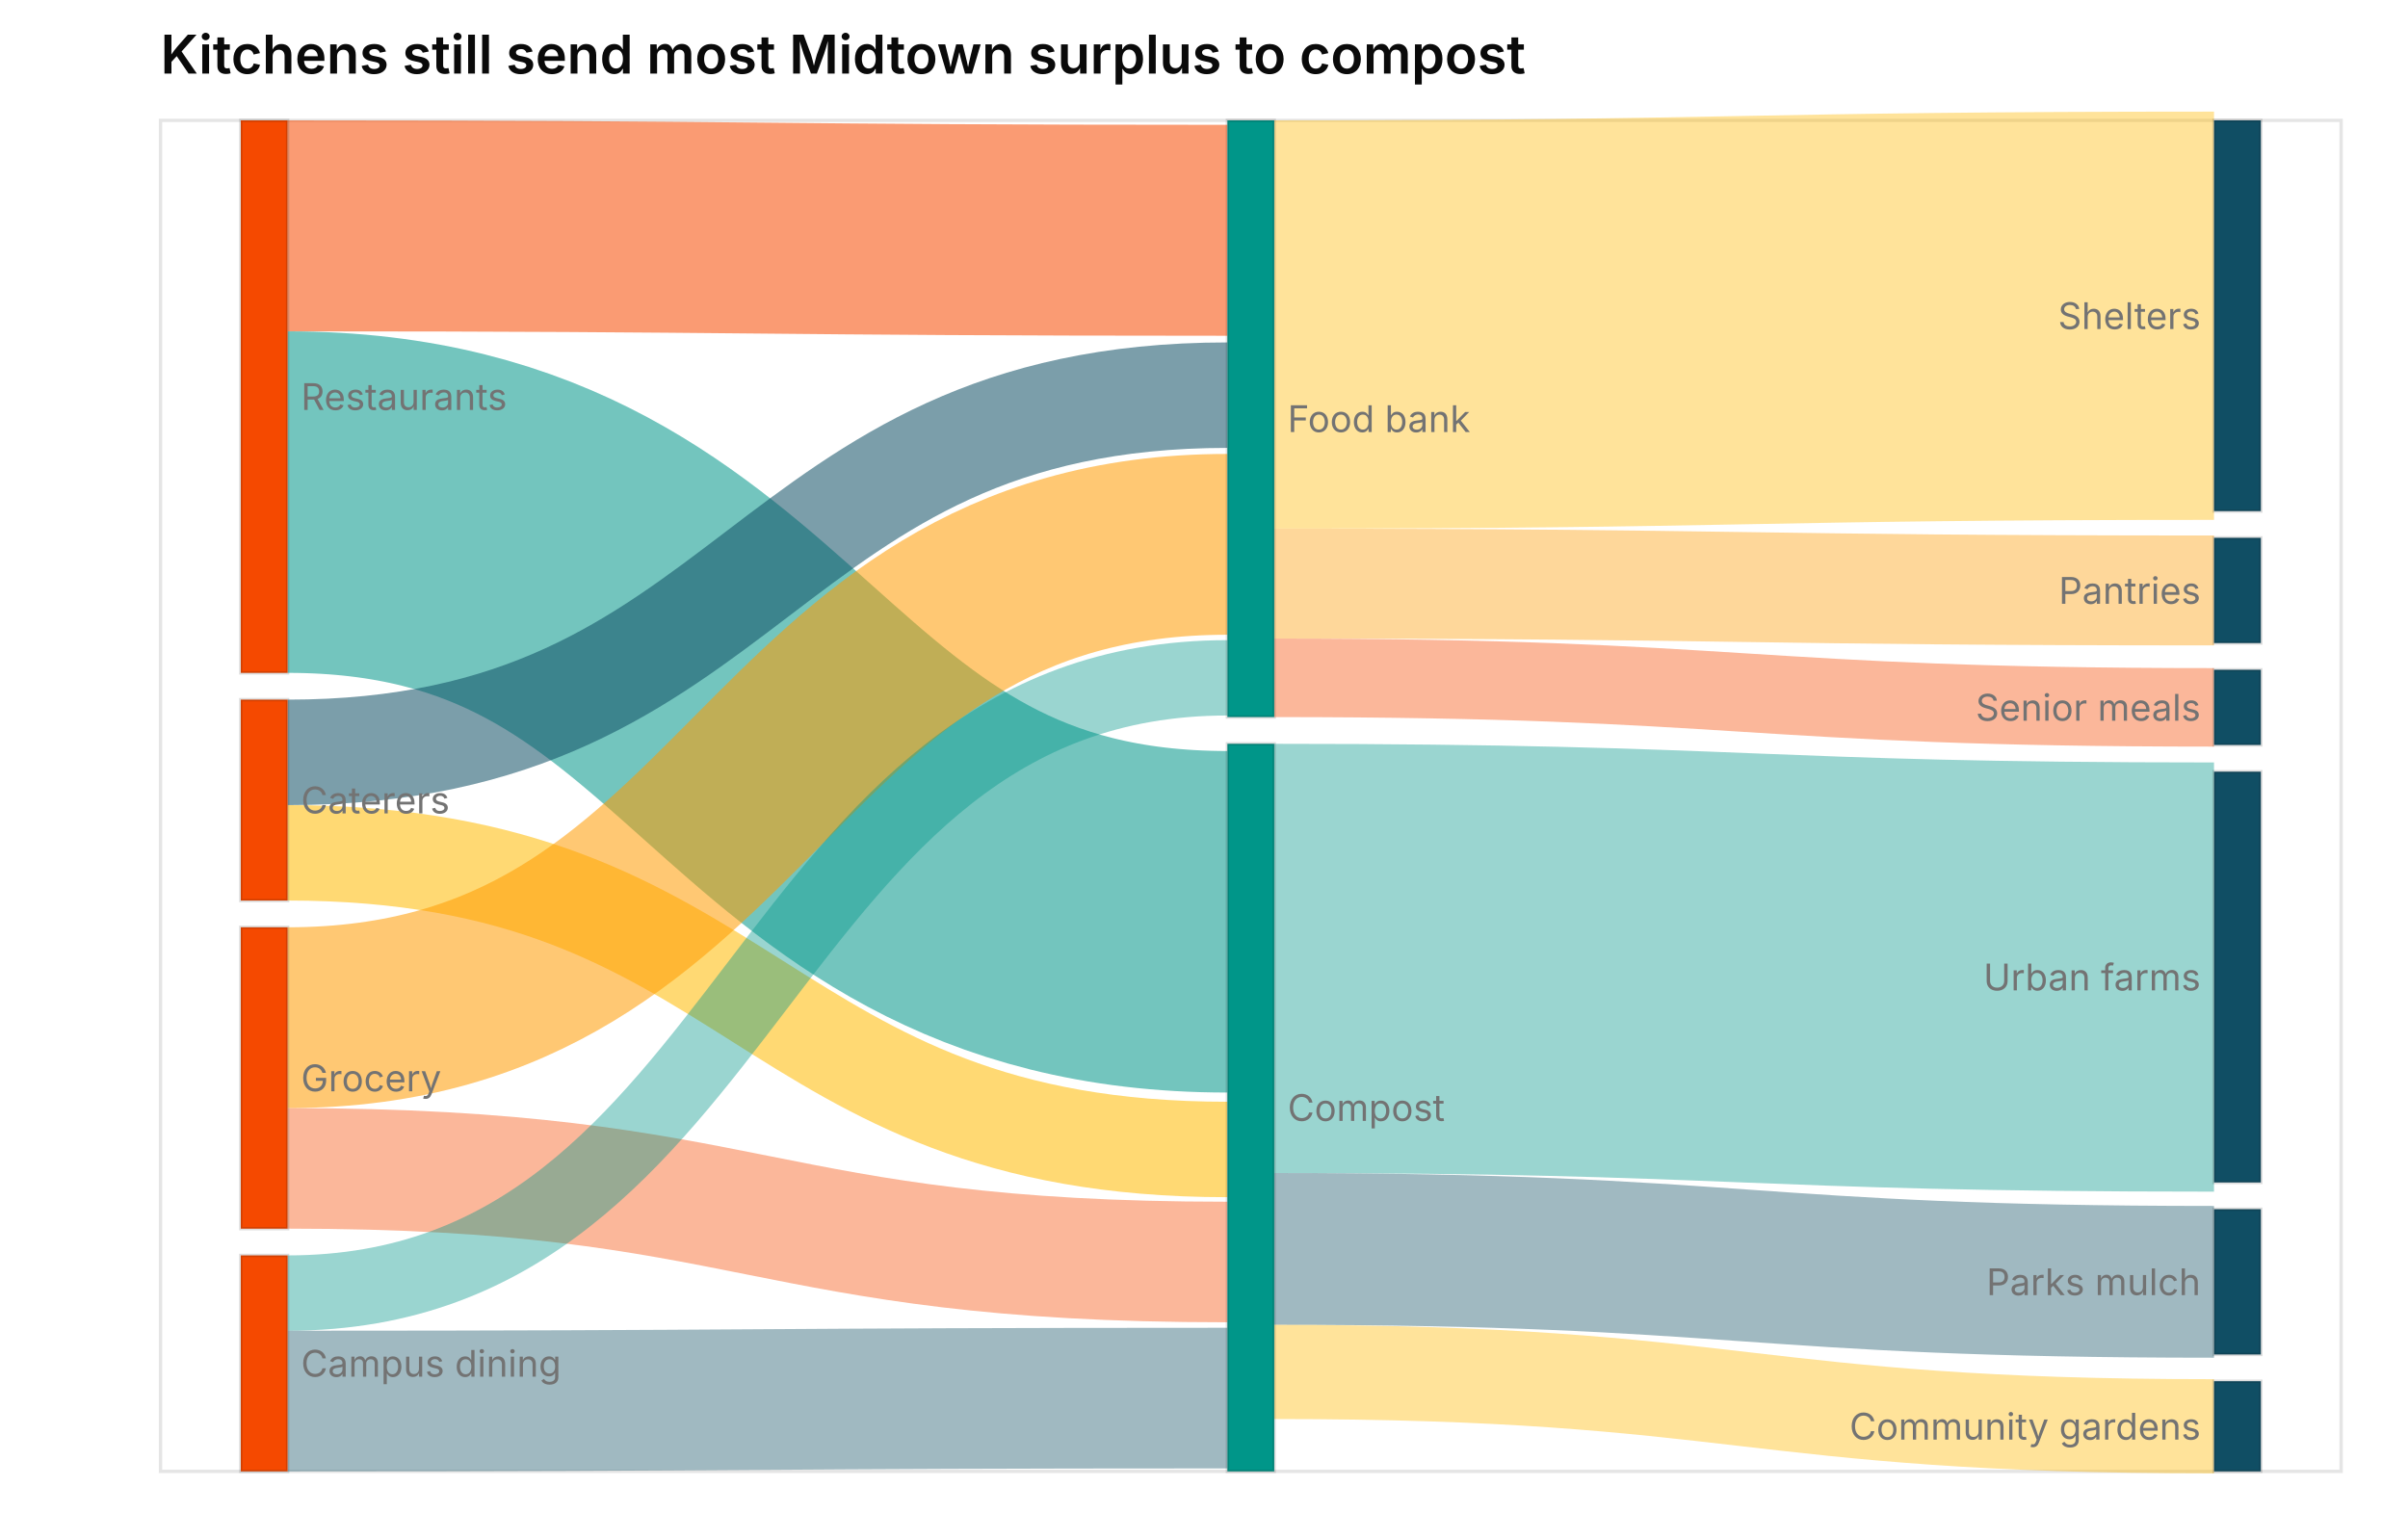
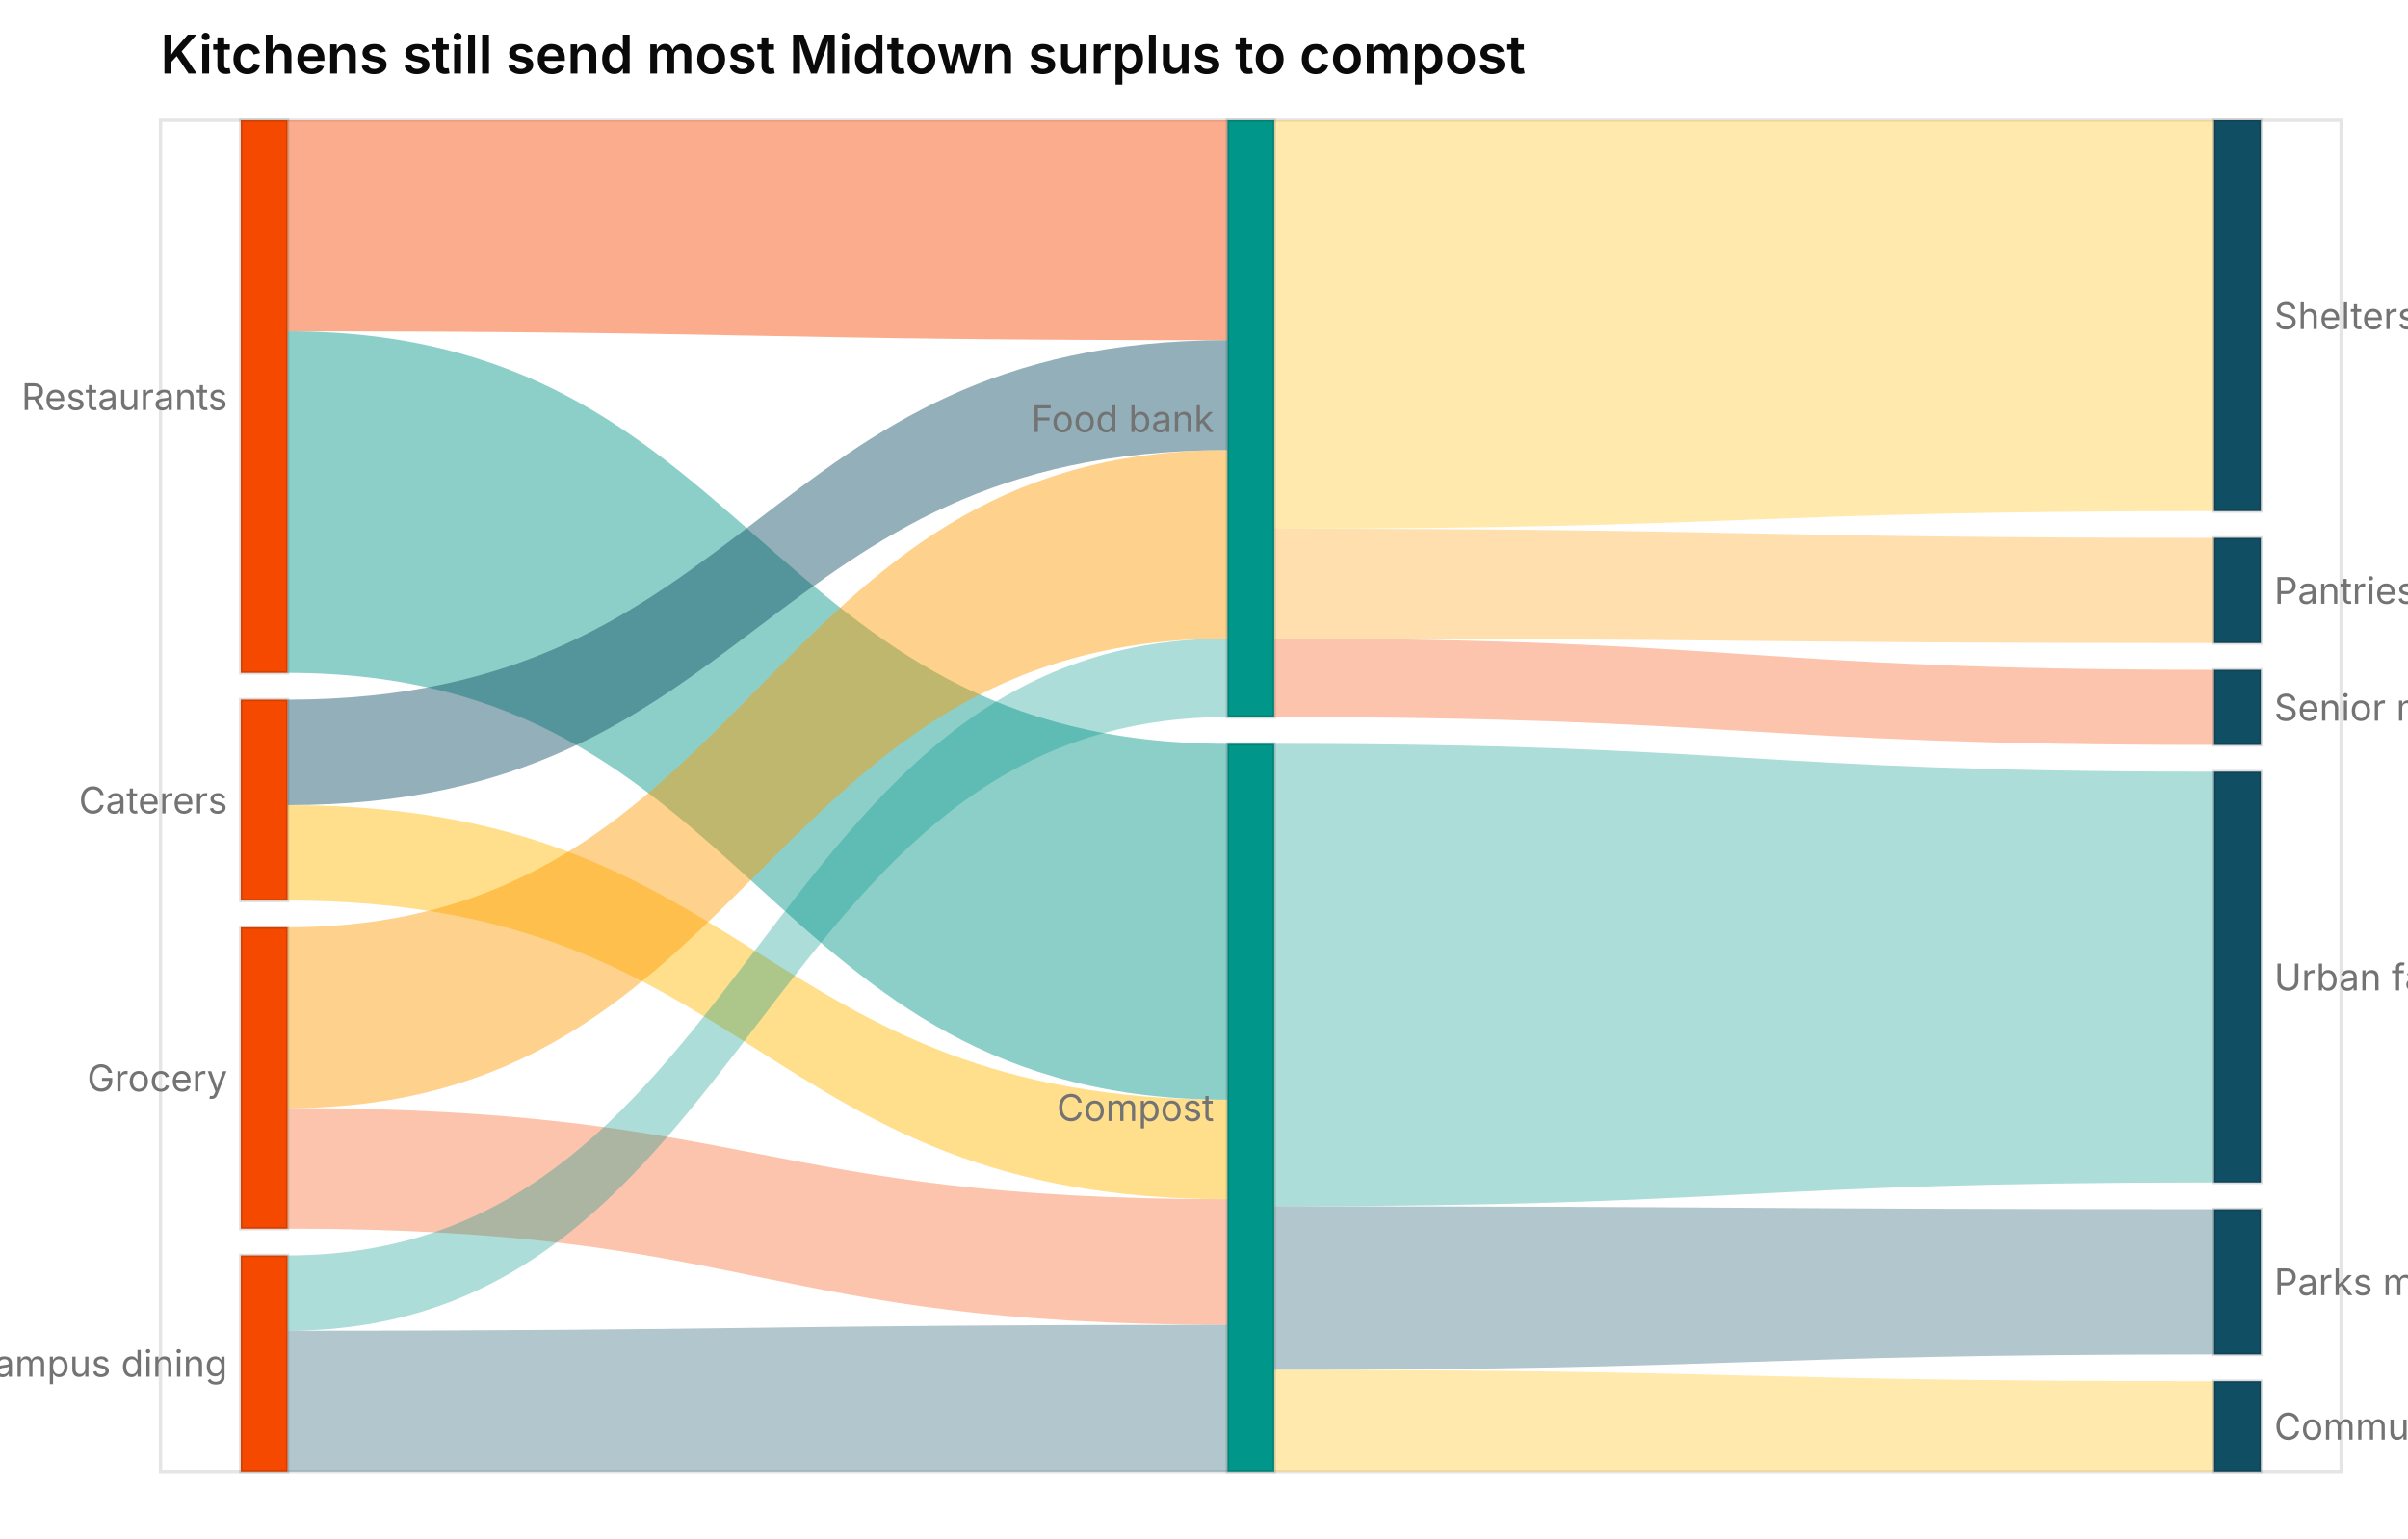
<svg xmlns="http://www.w3.org/2000/svg" width="720" height="460" viewBox="0 0 720 460" role="img" aria-label="sankey chart: Kitchens still send most Midtown surplus to compost, 14 rows, series to" aria-labelledby="mv-75dec1650bdfdd07-title" aria-describedby="mv-75dec1650bdfdd07-desc" data-markvis="2" data-chart-type="sankey" data-id="mv-75dec1650bdfdd07" font-family="Inter, ui-sans-serif, system-ui, -apple-system, &quot;Segoe UI&quot;, sans-serif" font-size="12">
  <text x="48" y="22" text-anchor="start" font-size="16" font-weight="600" fill="#0A0A0A">Kitchens still send most Midtown surplus to compost</text>
  <rect x="48" y="36" width="652" height="404" fill="none" stroke="#e5e5e5" stroke-width="1" data-plot-border="1" />
  <g data-sankey-links="1">
-     <path d="M86 67.54 C226.5 67.54, 226.5 68.87, 367 68.87" fill="none" stroke="#F54900" stroke-opacity="0.55" stroke-width="63.08" data-source="Restaurants" data-target="Food bank" data-y="420" />
-     <path d="M86 150.15 C226.5 150.15, 226.5 275.65, 367 275.65" fill="none" stroke="#009689" stroke-opacity="0.55" stroke-width="102.13" data-source="Restaurants" data-target="Compost" data-y="680" />
-     <path d="M86 224.99 C226.5 224.99, 226.5 118.17, 367 118.17" fill="none" stroke="#104E64" stroke-opacity="0.55" stroke-width="31.54" data-source="Caterers" data-target="Food bank" data-y="210" />
-     <path d="M86 255.03 C226.5 255.03, 226.5 343.74, 367 343.74" fill="none" stroke="#FFB900" stroke-opacity="0.55" stroke-width="28.54" data-source="Caterers" data-target="Compost" data-y="190" />
-     <path d="M86 304.33 C226.5 304.33, 226.5 162.78, 367 162.78" fill="none" stroke="#FE9A00" stroke-opacity="0.55" stroke-width="54.07" data-source="Grocery" data-target="Food bank" data-y="360" />
-     <path d="M86 349.39 C226.5 349.39, 226.5 377.39, 367 377.39" fill="none" stroke="#F54900" stroke-opacity="0.396" stroke-width="36.05" data-source="Grocery" data-target="Compost" data-y="240" />
-     <path d="M86 386.68 C226.5 386.68, 226.5 202.7, 367 202.7" fill="none" stroke="#009689" stroke-opacity="0.396" stroke-width="22.53" data-source="Campus dining" data-target="Food bank" data-y="150" />
-     <path d="M86 418.97 C226.5 418.97, 226.5 418.09, 367 418.09" fill="none" stroke="#104E64" stroke-opacity="0.396" stroke-width="42.06" data-source="Campus dining" data-target="Compost" data-y="280" />
-     <path d="M381 97.04 C521.5 97.04, 521.5 94.42, 662 94.42" fill="none" stroke="#FFB900" stroke-opacity="0.396" stroke-width="122.09" data-source="Food bank" data-target="Shelters" data-y="780" />
-     <path d="M381 174.52 C521.5 174.52, 521.5 176.57, 662 176.57" fill="none" stroke="#FE9A00" stroke-opacity="0.396" stroke-width="32.87" data-source="Food bank" data-target="Pantries" data-y="210" />
-     <path d="M381 202.7 C521.5 202.7, 521.5 211.53, 662 211.53" fill="none" stroke="#F54900" stroke-opacity="0.396" stroke-width="23.48" data-source="Food bank" data-target="Senior meals" data-y="150" />
-     <path d="M381 286.61 C521.5 286.61, 521.5 292.18, 662 292.18" fill="none" stroke="#009689" stroke-opacity="0.396" stroke-width="128.35" data-source="Compost" data-target="Urban farms" data-y="820" />
-     <path d="M381 373.48 C521.5 373.48, 521.5 383.32, 662 383.32" fill="none" stroke="#104E64" stroke-opacity="0.396" stroke-width="45.39" data-source="Compost" data-target="Parks mulch" data-y="290" />
-     <path d="M381 410.26 C521.5 410.26, 521.5 426.52, 662 426.52" fill="none" stroke="#FFB900" stroke-opacity="0.396" stroke-width="28.17" data-source="Compost" data-target="Community gardens" data-y="180" />
+     <path d="M86 36 C226.5 36, 226.5 36, 367 36 L367 101.74 C226.5 101.74, 226.5 99.08, 86 99.08 Z" fill="#F54900" fill-opacity="0.45" stroke="none" data-source="Restaurants" data-target="Food bank" data-y="420" />
+     <path d="M86 99.08 C226.5 99.08, 226.5 222.43, 367 222.43 L367 328.87 C226.5 328.87, 226.5 201.22, 86 201.22 Z" fill="#009689" fill-opacity="0.45" stroke="none" data-source="Restaurants" data-target="Compost" data-y="680" />
+     <path d="M86 209.22 C226.5 209.22, 226.5 101.74, 367 101.74 L367 134.61 C226.5 134.61, 226.5 240.76, 86 240.76 Z" fill="#104E64" fill-opacity="0.45" stroke="none" data-source="Caterers" data-target="Food bank" data-y="210" />
+     <path d="M86 240.76 C226.5 240.76, 226.5 328.87, 367 328.87 L367 358.61 C226.5 358.61, 226.5 269.3, 86 269.3 Z" fill="#FFB900" fill-opacity="0.45" stroke="none" data-source="Caterers" data-target="Compost" data-y="190" />
+     <path d="M86 277.3 C226.5 277.3, 226.5 134.61, 367 134.61 L367 190.96 C226.5 190.96, 226.5 331.37, 86 331.37 Z" fill="#FE9A00" fill-opacity="0.45" stroke="none" data-source="Grocery" data-target="Food bank" data-y="360" />
+     <path d="M86 331.37 C226.5 331.37, 226.5 358.61, 367 358.61 L367 396.17 C226.5 396.17, 226.5 367.42, 86 367.42 Z" fill="#F54900" fill-opacity="0.324" stroke="none" data-source="Grocery" data-target="Compost" data-y="240" />
+     <path d="M86 375.42 C226.5 375.42, 226.5 190.96, 367 190.96 L367 214.43 C226.5 214.43, 226.5 397.94, 86 397.94 Z" fill="#009689" fill-opacity="0.324" stroke="none" data-source="Campus dining" data-target="Food bank" data-y="150" />
+     <path d="M86 397.94 C226.5 397.94, 226.5 396.17, 367 396.17 L367 440 C226.5 440, 226.5 440, 86 440 Z" fill="#104E64" fill-opacity="0.324" stroke="none" data-source="Campus dining" data-target="Compost" data-y="280" />
+     <path d="M381 36 C521.5 36, 521.5 36, 662 36 L662 152.84 C521.5 152.84, 521.5 158.09, 381 158.09 Z" fill="#FFB900" fill-opacity="0.324" stroke="none" data-source="Food bank" data-target="Shelters" data-y="780" />
+     <path d="M381 158.09 C521.5 158.09, 521.5 160.84, 662 160.84 L662 192.3 C521.5 192.3, 521.5 190.96, 381 190.96 Z" fill="#FE9A00" fill-opacity="0.324" stroke="none" data-source="Food bank" data-target="Pantries" data-y="210" />
+     <path d="M381 190.96 C521.5 190.96, 521.5 200.3, 662 200.3 L662 222.77 C521.5 222.77, 521.5 214.43, 381 214.43 Z" fill="#F54900" fill-opacity="0.324" stroke="none" data-source="Food bank" data-target="Senior meals" data-y="150" />
+     <path d="M381 222.43 C521.5 222.43, 521.5 230.77, 662 230.77 L662 353.6 C521.5 353.6, 521.5 360.73, 381 360.73 Z" fill="#009689" fill-opacity="0.324" stroke="none" data-source="Compost" data-target="Urban farms" data-y="820" />
+     <path d="M381 360.73 C521.5 360.73, 521.5 361.6, 662 361.6 L662 405.04 C521.5 405.04, 521.5 409.64, 381 409.64 Z" fill="#104E64" fill-opacity="0.324" stroke="none" data-source="Compost" data-target="Parks mulch" data-y="290" />
+     <path d="M381 409.64 C521.5 409.64, 521.5 413.04, 662 413.04 L662 440 C521.5 440, 521.5 440, 381 440 Z" fill="#FFB900" fill-opacity="0.324" stroke="none" data-source="Compost" data-target="Community gardens" data-y="180" />
  </g>
  <g data-sankey-nodes="1">
    <rect x="72" y="36" width="14" height="165.22" fill="#F54900" stroke="#0A0A0A" stroke-opacity="0.14" stroke-width="1" data-node="Restaurants" data-y="1,100" />
    <rect x="367" y="36" width="14" height="178.43" fill="#009689" stroke="#0A0A0A" stroke-opacity="0.14" stroke-width="1" data-node="Food bank" data-y="1,140" />
    <rect x="367" y="222.43" width="14" height="217.57" fill="#009689" stroke="#0A0A0A" stroke-opacity="0.14" stroke-width="1" data-node="Compost" data-y="1,390" />
    <rect x="72" y="209.22" width="14" height="60.08" fill="#F54900" stroke="#0A0A0A" stroke-opacity="0.14" stroke-width="1" data-node="Caterers" data-y="400" />
    <rect x="72" y="277.3" width="14" height="90.12" fill="#F54900" stroke="#0A0A0A" stroke-opacity="0.14" stroke-width="1" data-node="Grocery" data-y="600" />
    <rect x="72" y="375.42" width="14" height="64.58" fill="#F54900" stroke="#0A0A0A" stroke-opacity="0.14" stroke-width="1" data-node="Campus dining" data-y="430" />
    <rect x="662" y="36" width="14" height="116.84" fill="#104E64" stroke="#0A0A0A" stroke-opacity="0.14" stroke-width="1" data-node="Shelters" data-y="780" />
    <rect x="662" y="160.84" width="14" height="31.46" fill="#104E64" stroke="#0A0A0A" stroke-opacity="0.14" stroke-width="1" data-node="Pantries" data-y="210" />
    <rect x="662" y="200.3" width="14" height="22.47" fill="#104E64" stroke="#0A0A0A" stroke-opacity="0.14" stroke-width="1" data-node="Senior meals" data-y="150" />
    <rect x="662" y="230.77" width="14" height="122.83" fill="#104E64" stroke="#0A0A0A" stroke-opacity="0.14" stroke-width="1" data-node="Urban farms" data-y="820" />
    <rect x="662" y="361.6" width="14" height="43.44" fill="#104E64" stroke="#0A0A0A" stroke-opacity="0.14" stroke-width="1" data-node="Parks mulch" data-y="290" />
    <rect x="662" y="413.04" width="14" height="26.96" fill="#104E64" stroke="#0A0A0A" stroke-opacity="0.14" stroke-width="1" data-node="Community gardens" data-y="180" />
  </g>
  <g fill="#737373" font-size="11" font-weight="400">
-     <text x="90" y="118.61" text-anchor="start" dominant-baseline="middle" data-node-label="Restaurants">Restaurants</text>
-     <text x="385" y="125.22" text-anchor="start" dominant-baseline="middle" data-node-label="Food bank">Food bank</text>
-     <text x="385" y="331.22" text-anchor="start" dominant-baseline="middle" data-node-label="Compost">Compost</text>
-     <text x="90" y="239.26" text-anchor="start" dominant-baseline="middle" data-node-label="Caterers">Caterers</text>
-     <text x="90" y="322.36" text-anchor="start" dominant-baseline="middle" data-node-label="Grocery">Grocery</text>
-     <text x="90" y="407.71" text-anchor="start" dominant-baseline="middle" data-node-label="Campus dining">Campus dining</text>
-     <text x="658" y="94.42" text-anchor="end" dominant-baseline="middle" data-node-label="Shelters">Shelters</text>
-     <text x="658" y="176.57" text-anchor="end" dominant-baseline="middle" data-node-label="Pantries">Pantries</text>
-     <text x="658" y="211.53" text-anchor="end" dominant-baseline="middle" data-node-label="Senior meals">Senior meals</text>
-     <text x="658" y="292.18" text-anchor="end" dominant-baseline="middle" data-node-label="Urban farms">Urban farms</text>
-     <text x="658" y="383.32" text-anchor="end" dominant-baseline="middle" data-node-label="Parks mulch">Parks mulch</text>
-     <text x="658" y="426.52" text-anchor="end" dominant-baseline="middle" data-node-label="Community gardens">Community gardens</text>
+     <text x="68" y="118.61" text-anchor="end" dominant-baseline="middle" data-node-label="Restaurants">Restaurants</text>
+     <text x="363" y="125.22" text-anchor="end" dominant-baseline="middle" data-node-label="Food bank">Food bank</text>
+     <text x="363" y="331.22" text-anchor="end" dominant-baseline="middle" data-node-label="Compost">Compost</text>
+     <text x="68" y="239.26" text-anchor="end" dominant-baseline="middle" data-node-label="Caterers">Caterers</text>
+     <text x="68" y="322.36" text-anchor="end" dominant-baseline="middle" data-node-label="Grocery">Grocery</text>
+     <text x="68" y="407.71" text-anchor="end" dominant-baseline="middle" data-node-label="Campus dining">Campus dining</text>
+     <text x="680" y="94.42" text-anchor="start" dominant-baseline="middle" data-node-label="Shelters">Shelters</text>
+     <text x="680" y="176.57" text-anchor="start" dominant-baseline="middle" data-node-label="Pantries">Pantries</text>
+     <text x="680" y="211.53" text-anchor="start" dominant-baseline="middle" data-node-label="Senior meals">Senior meals</text>
+     <text x="680" y="292.18" text-anchor="start" dominant-baseline="middle" data-node-label="Urban farms">Urban farms</text>
+     <text x="680" y="383.32" text-anchor="start" dominant-baseline="middle" data-node-label="Parks mulch">Parks mulch</text>
+     <text x="680" y="426.52" text-anchor="start" dominant-baseline="middle" data-node-label="Community gardens">Community gardens</text>
  </g>
</svg>
